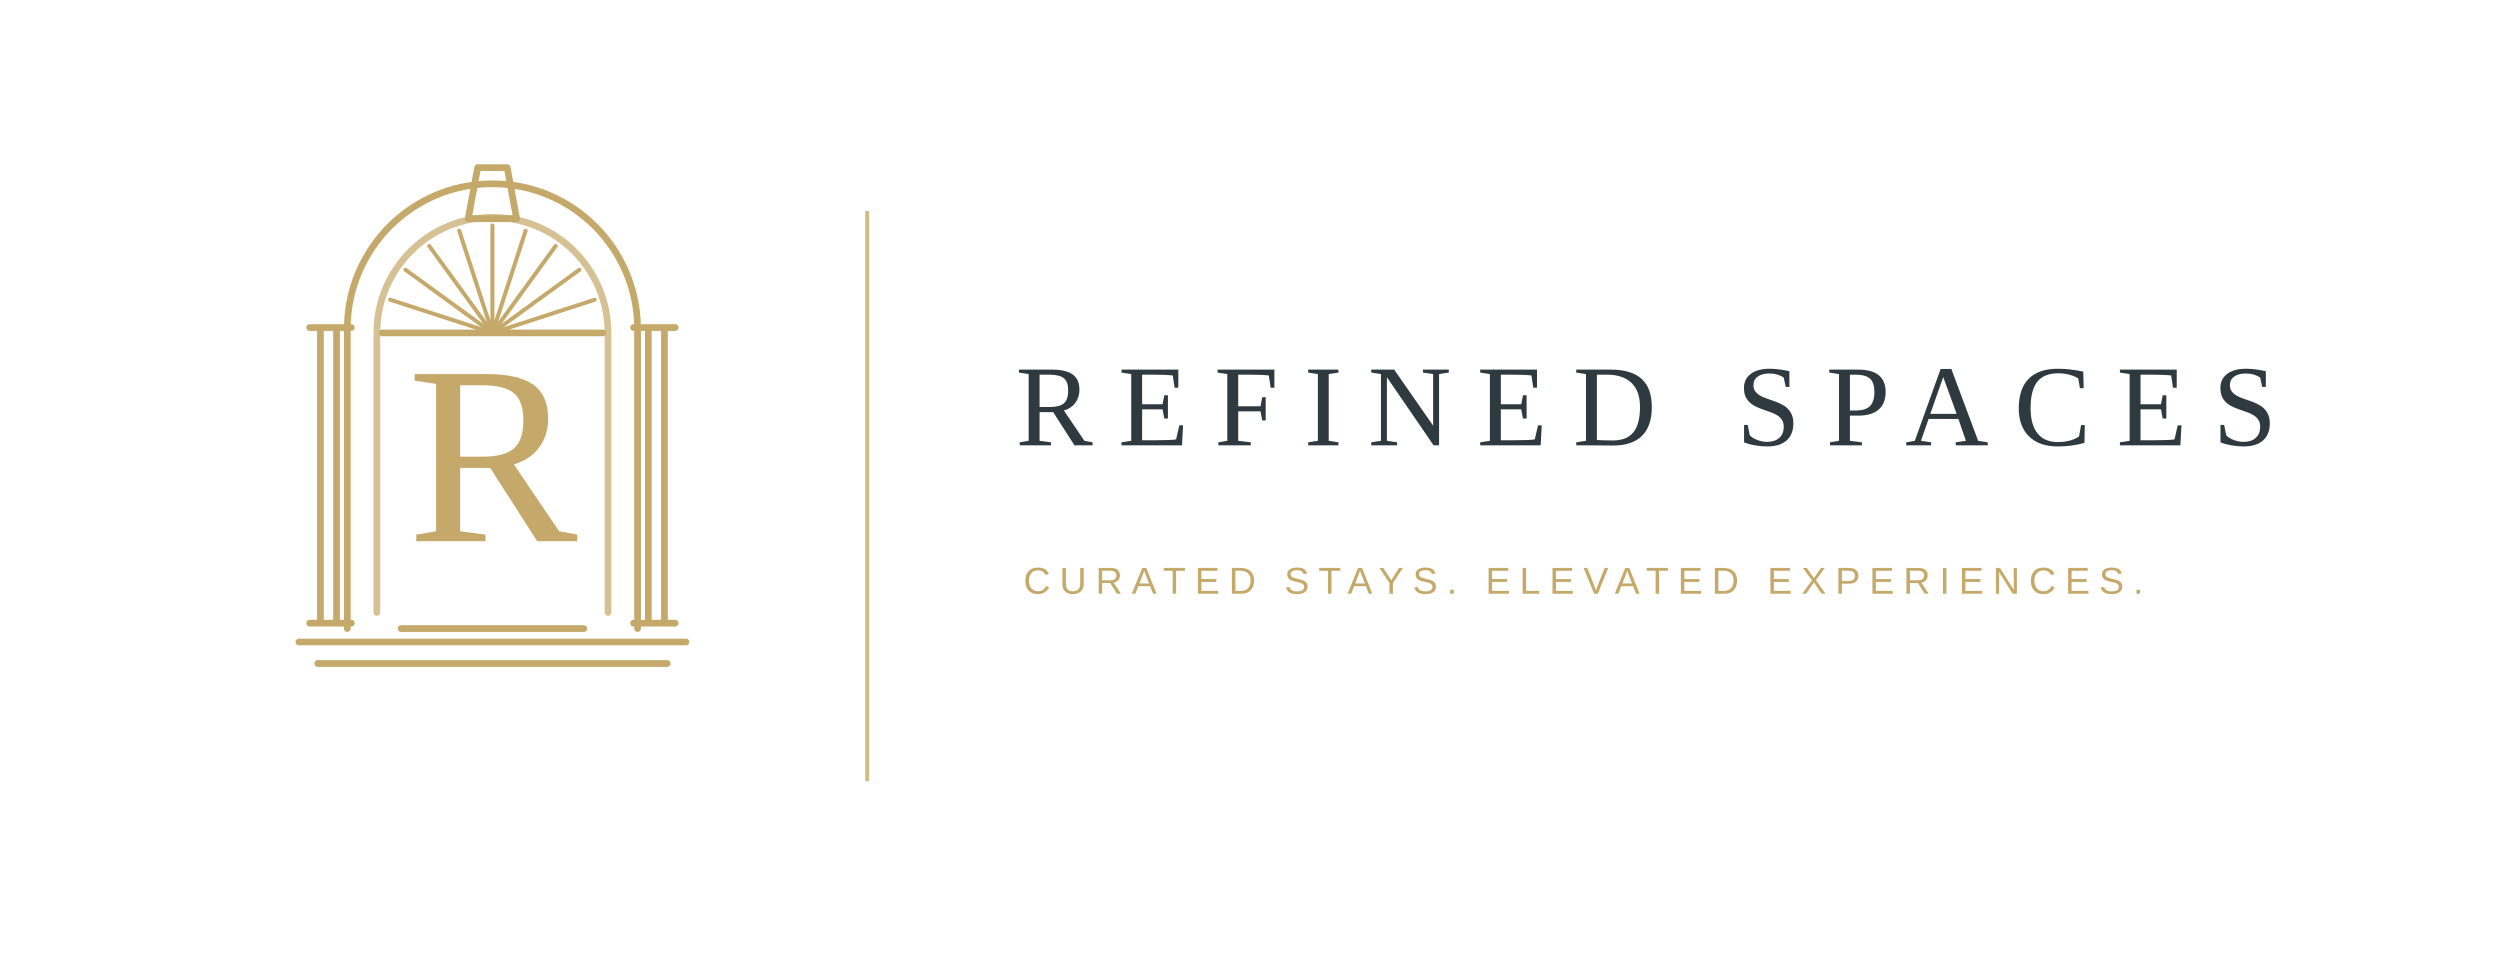
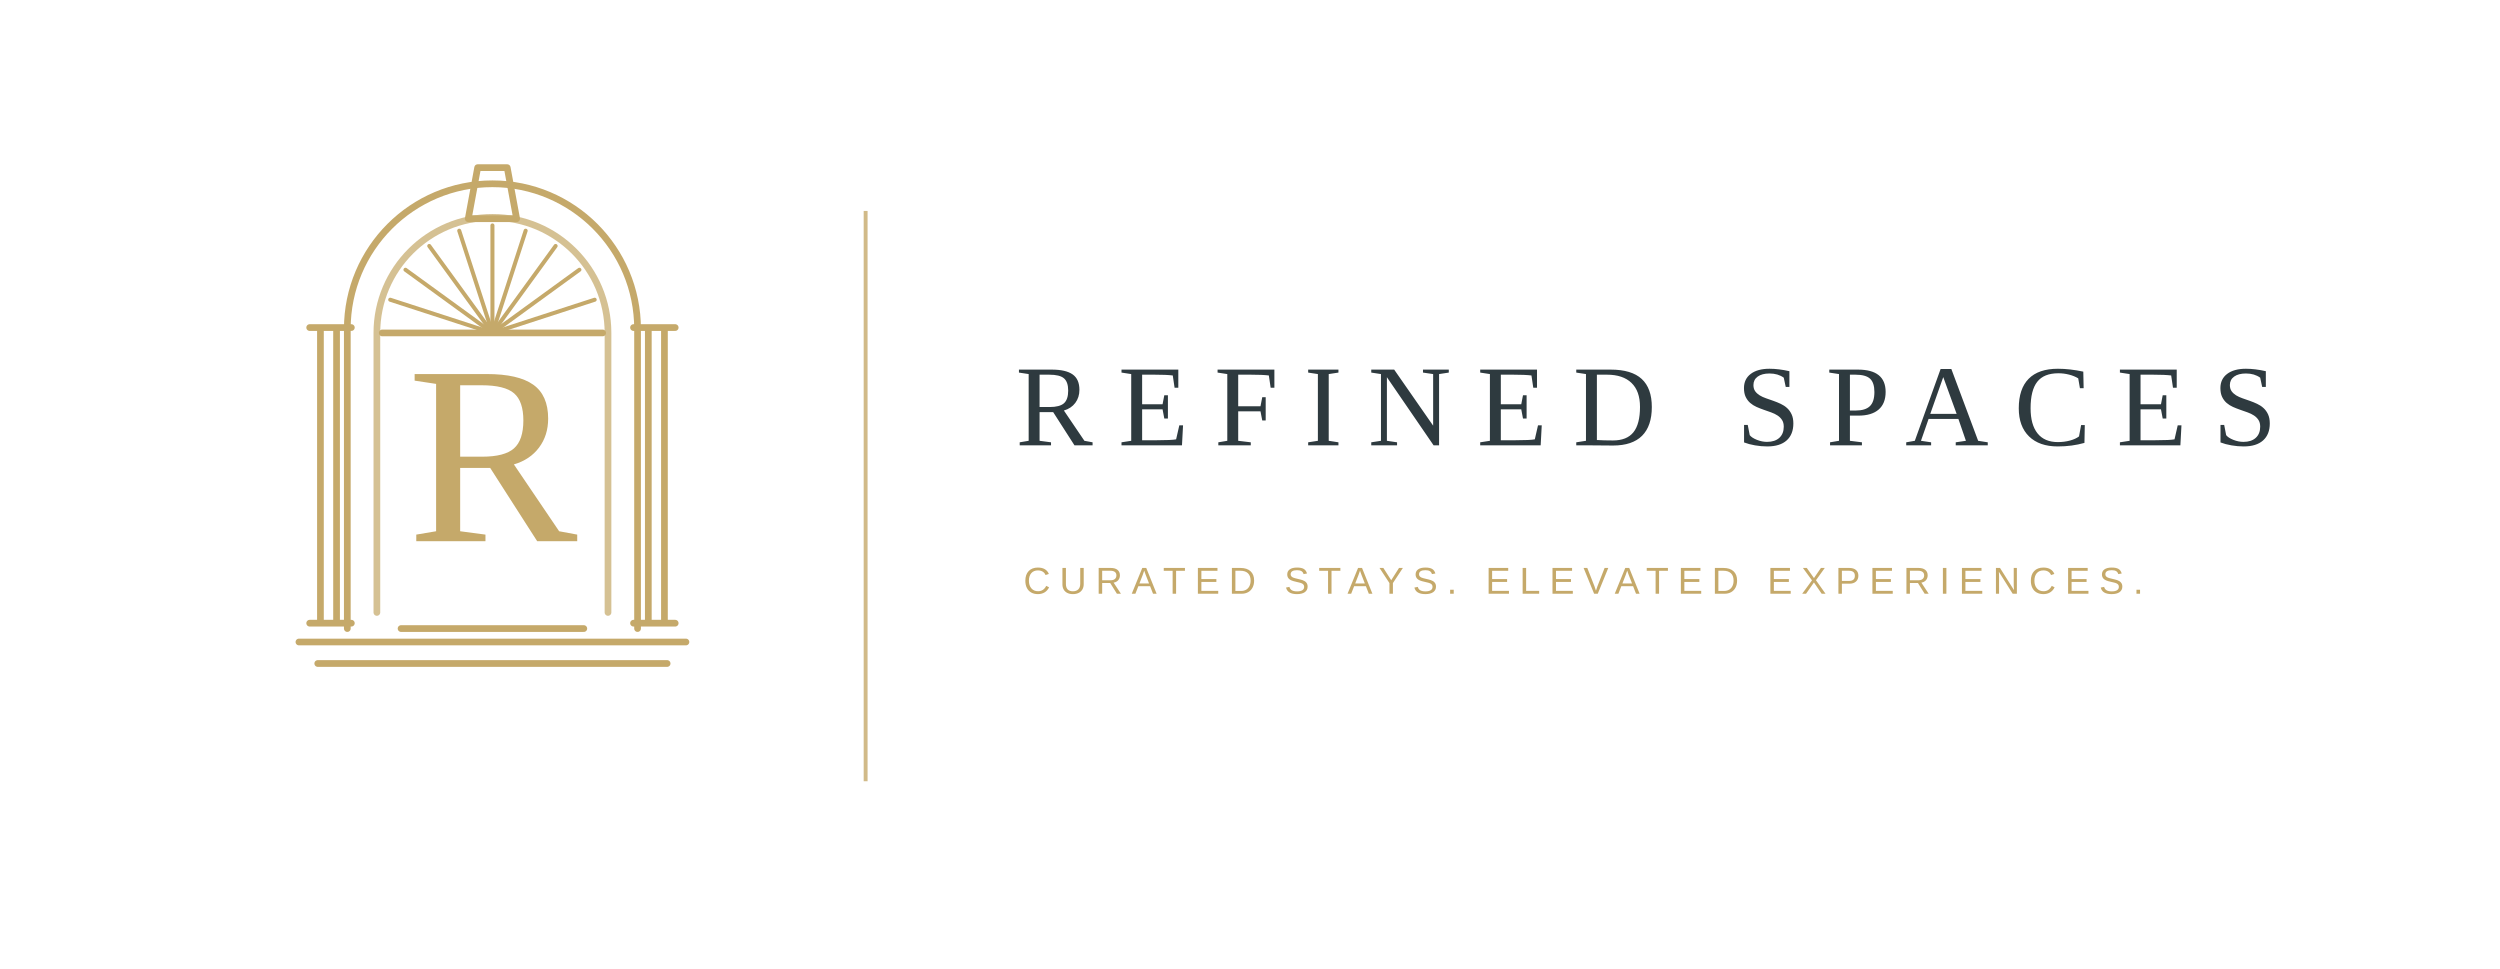
<svg xmlns="http://www.w3.org/2000/svg" width="1600" height="620" viewBox="0 0 1600 620" role="img" aria-labelledby="title desc">
  <g transform="translate(95 60) scale(0.86)" stroke="#C5A96A" stroke-width="5" stroke-linecap="round" stroke-linejoin="round">
    <path d="M 148 398 L 148 175 A 108 108 0 0 1 364 175 L 364 398" fill="none" />
    <path d="M 170 386 L 170 178 A 86 86 0 0 1 342 178 L 342 386" fill="none" opacity="0.72" />
    <path d="M128 394 L128 174 M140 394 L140 174 M120 394 H151 M120 174 H151" fill="none" />
    <path d="M384 394 L384 174 M372 394 L372 174 M361 394 H392 M361 174 H392" fill="none" />
    <path d="M112 408 H400 M126 424 H386" fill="none" />
    <path d="M188 398 H324" fill="none" />
    <path d="M245 55 L267 55 L274 93 L238 93 Z" fill="none" />
    <path d="M174 178 H338" fill="none" />
    <line x1="256.00" y1="178.00" x2="332.08" y2="153.28" stroke="#C5A96A" stroke-width="3" stroke-linecap="round" />
    <line x1="256.00" y1="178.00" x2="320.72" y2="130.98" stroke="#C5A96A" stroke-width="3" stroke-linecap="round" />
    <line x1="256.00" y1="178.00" x2="303.02" y2="113.28" stroke="#C5A96A" stroke-width="3" stroke-linecap="round" />
    <line x1="256.00" y1="178.00" x2="280.72" y2="101.92" stroke="#C5A96A" stroke-width="3" stroke-linecap="round" />
    <line x1="256.00" y1="178.00" x2="256.00" y2="98.00" stroke="#C5A96A" stroke-width="3" stroke-linecap="round" />
    <line x1="256.00" y1="178.00" x2="231.28" y2="101.92" stroke="#C5A96A" stroke-width="3" stroke-linecap="round" />
    <line x1="256.00" y1="178.00" x2="208.98" y2="113.28" stroke="#C5A96A" stroke-width="3" stroke-linecap="round" />
    <line x1="256.00" y1="178.00" x2="191.28" y2="130.98" stroke="#C5A96A" stroke-width="3" stroke-linecap="round" />
    <line x1="256.00" y1="178.00" x2="179.92" y2="153.28" stroke="#C5A96A" stroke-width="3" stroke-linecap="round" />
    <text x="256" y="333" text-anchor="middle" fill="#C5A96A" stroke="none" font-family="Cormorant Garamond, Playfair Display, Libre Baskerville, Georgia, 'Times New Roman', serif" font-size="190" font-weight="400">R</text>
    <g stroke="#C5A96A" />
  </g>
-   <line x1="555" y1="135" x2="555" y2="500" stroke="#C5A96A" stroke-width="2.5" opacity="0.8" />
+   <line x1="554" y1="135" x2="554" y2="500" stroke="#C5A96A" stroke-width="2.5" opacity="0.8" />
  <text x="650" y="285" text-anchor="start" fill="#2E3A3F" font-family="Cormorant Garamond, Playfair Display, Libre Baskerville, Georgia, 'Times New Roman', serif" font-size="74" font-weight="400" letter-spacing="0.22em">REFINED SPACES</text>
  <text x="655" y="380" text-anchor="start" fill="#C5A96A" font-family="DM Sans, Jost, Raleway, Arial, sans-serif" font-size="24" font-weight="300" letter-spacing="0.24em">CURATED STAYS. ELEVATED EXPERIENCES.</text>
</svg>
